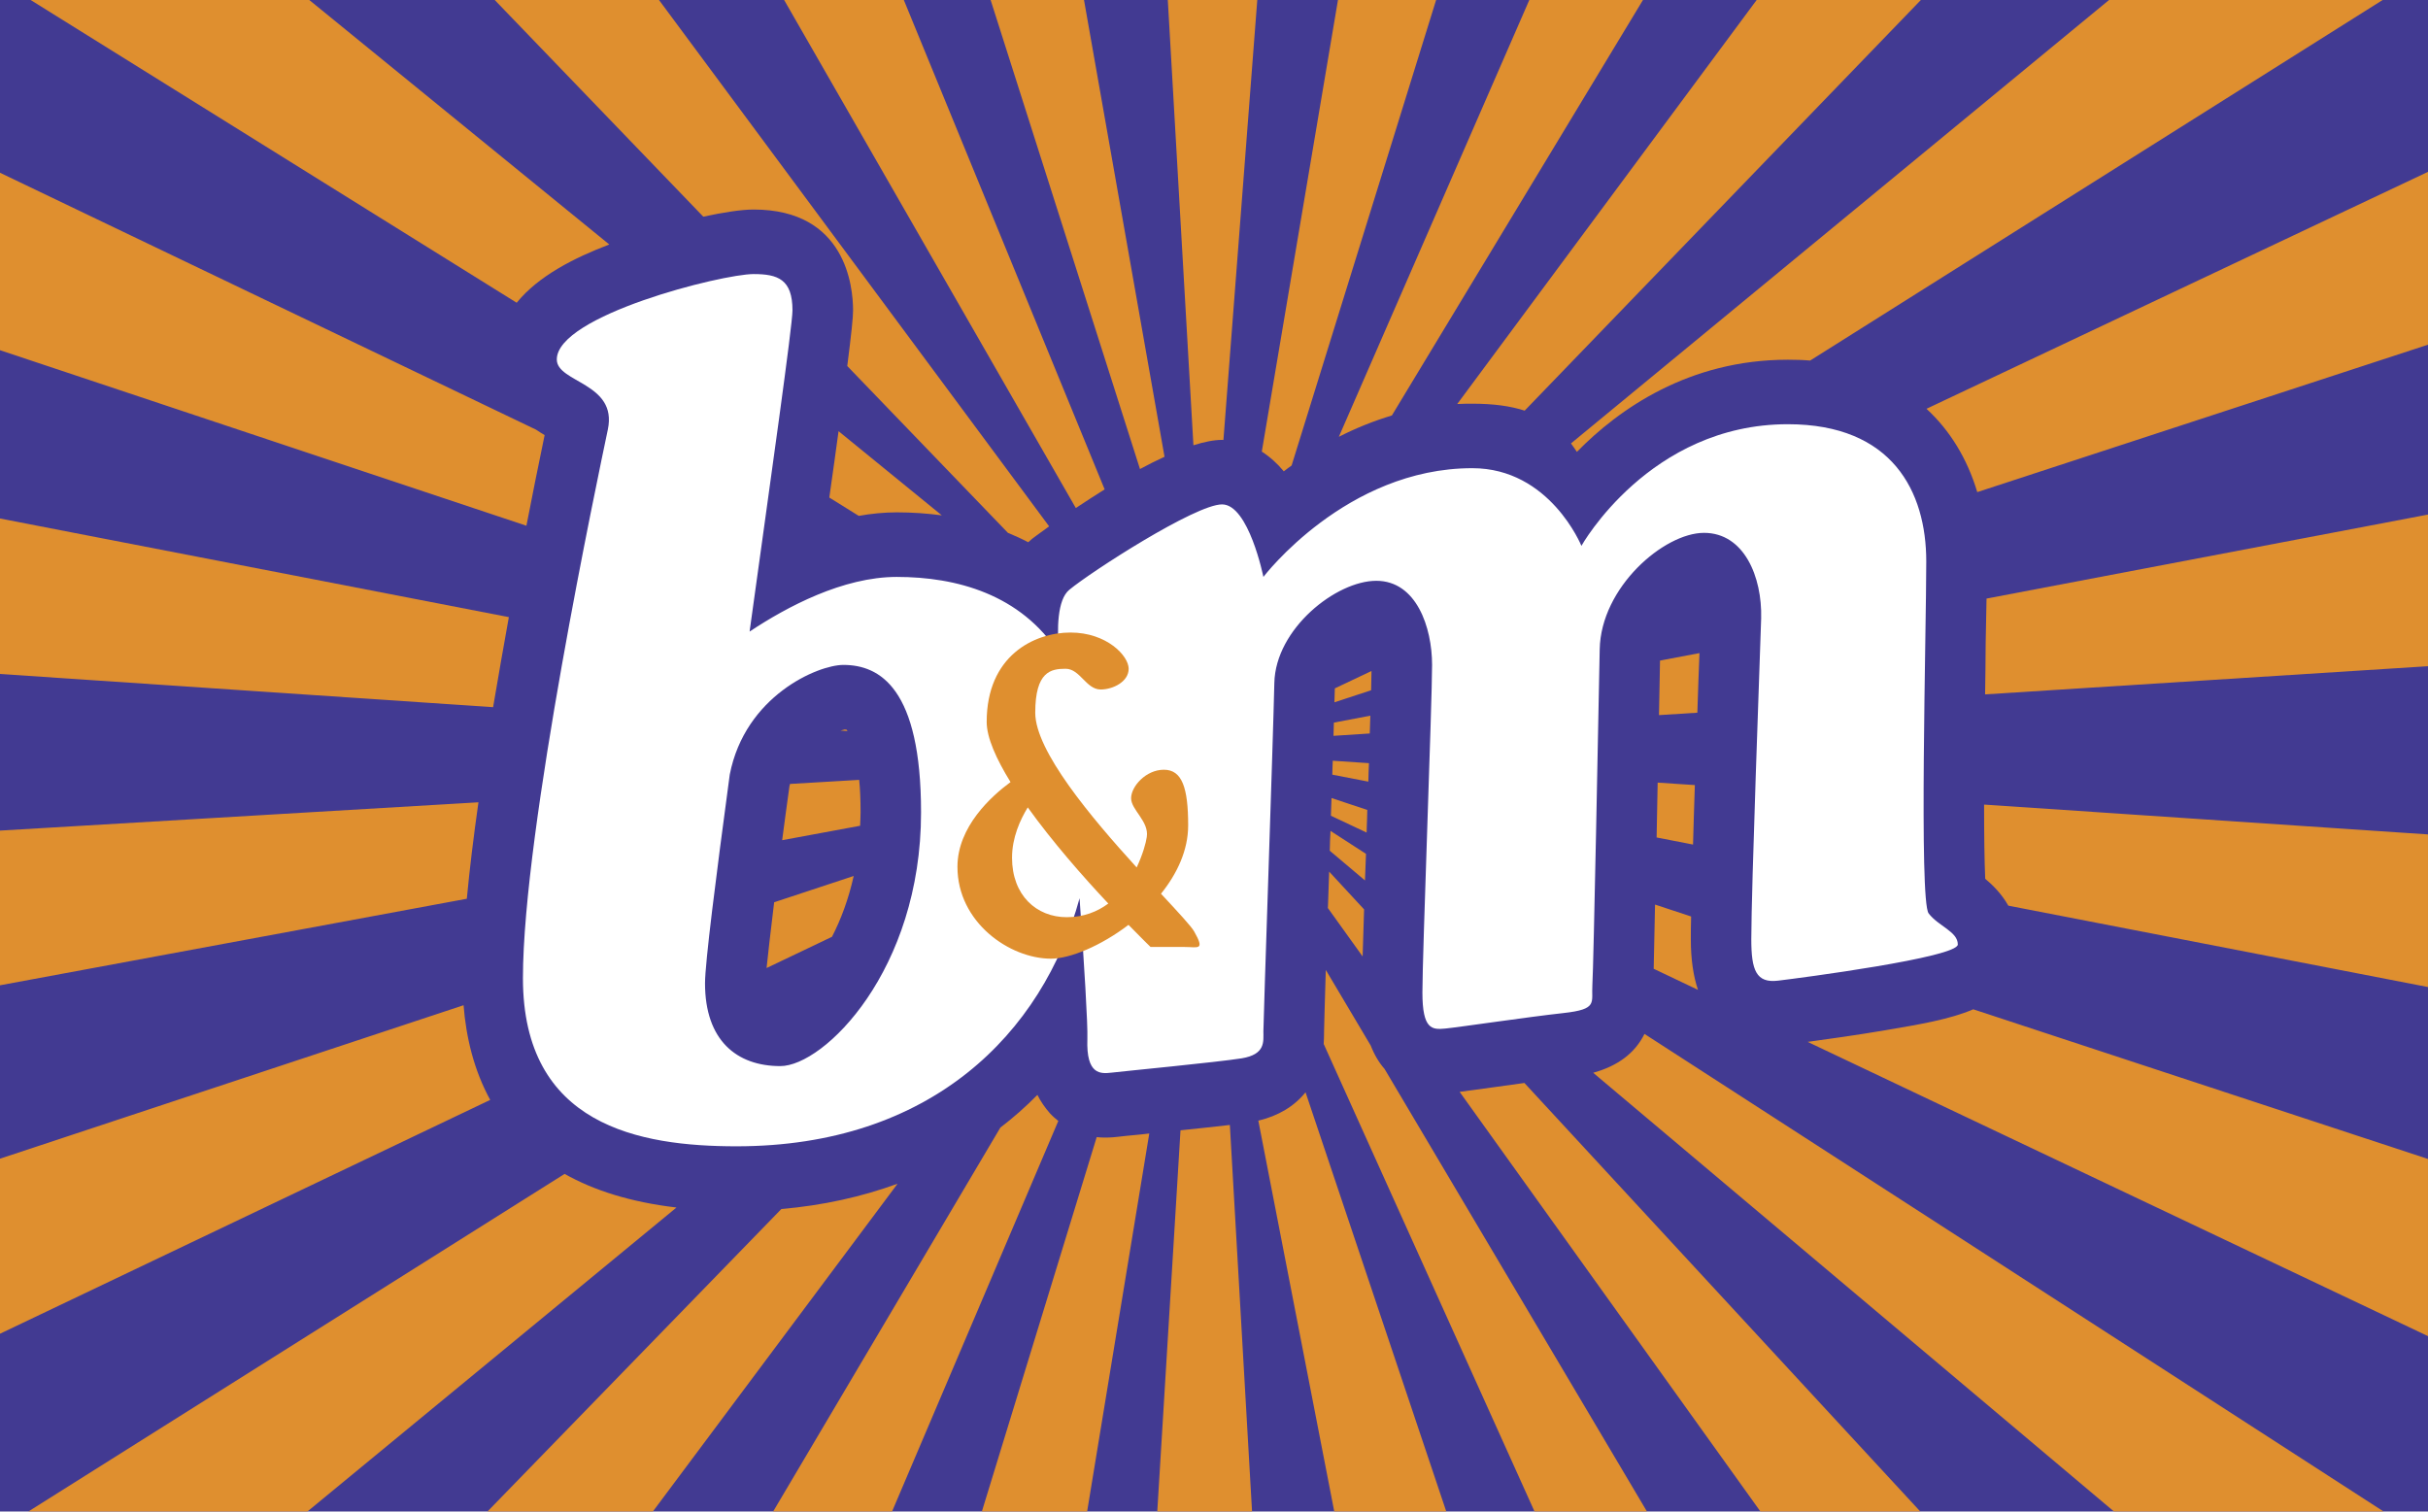
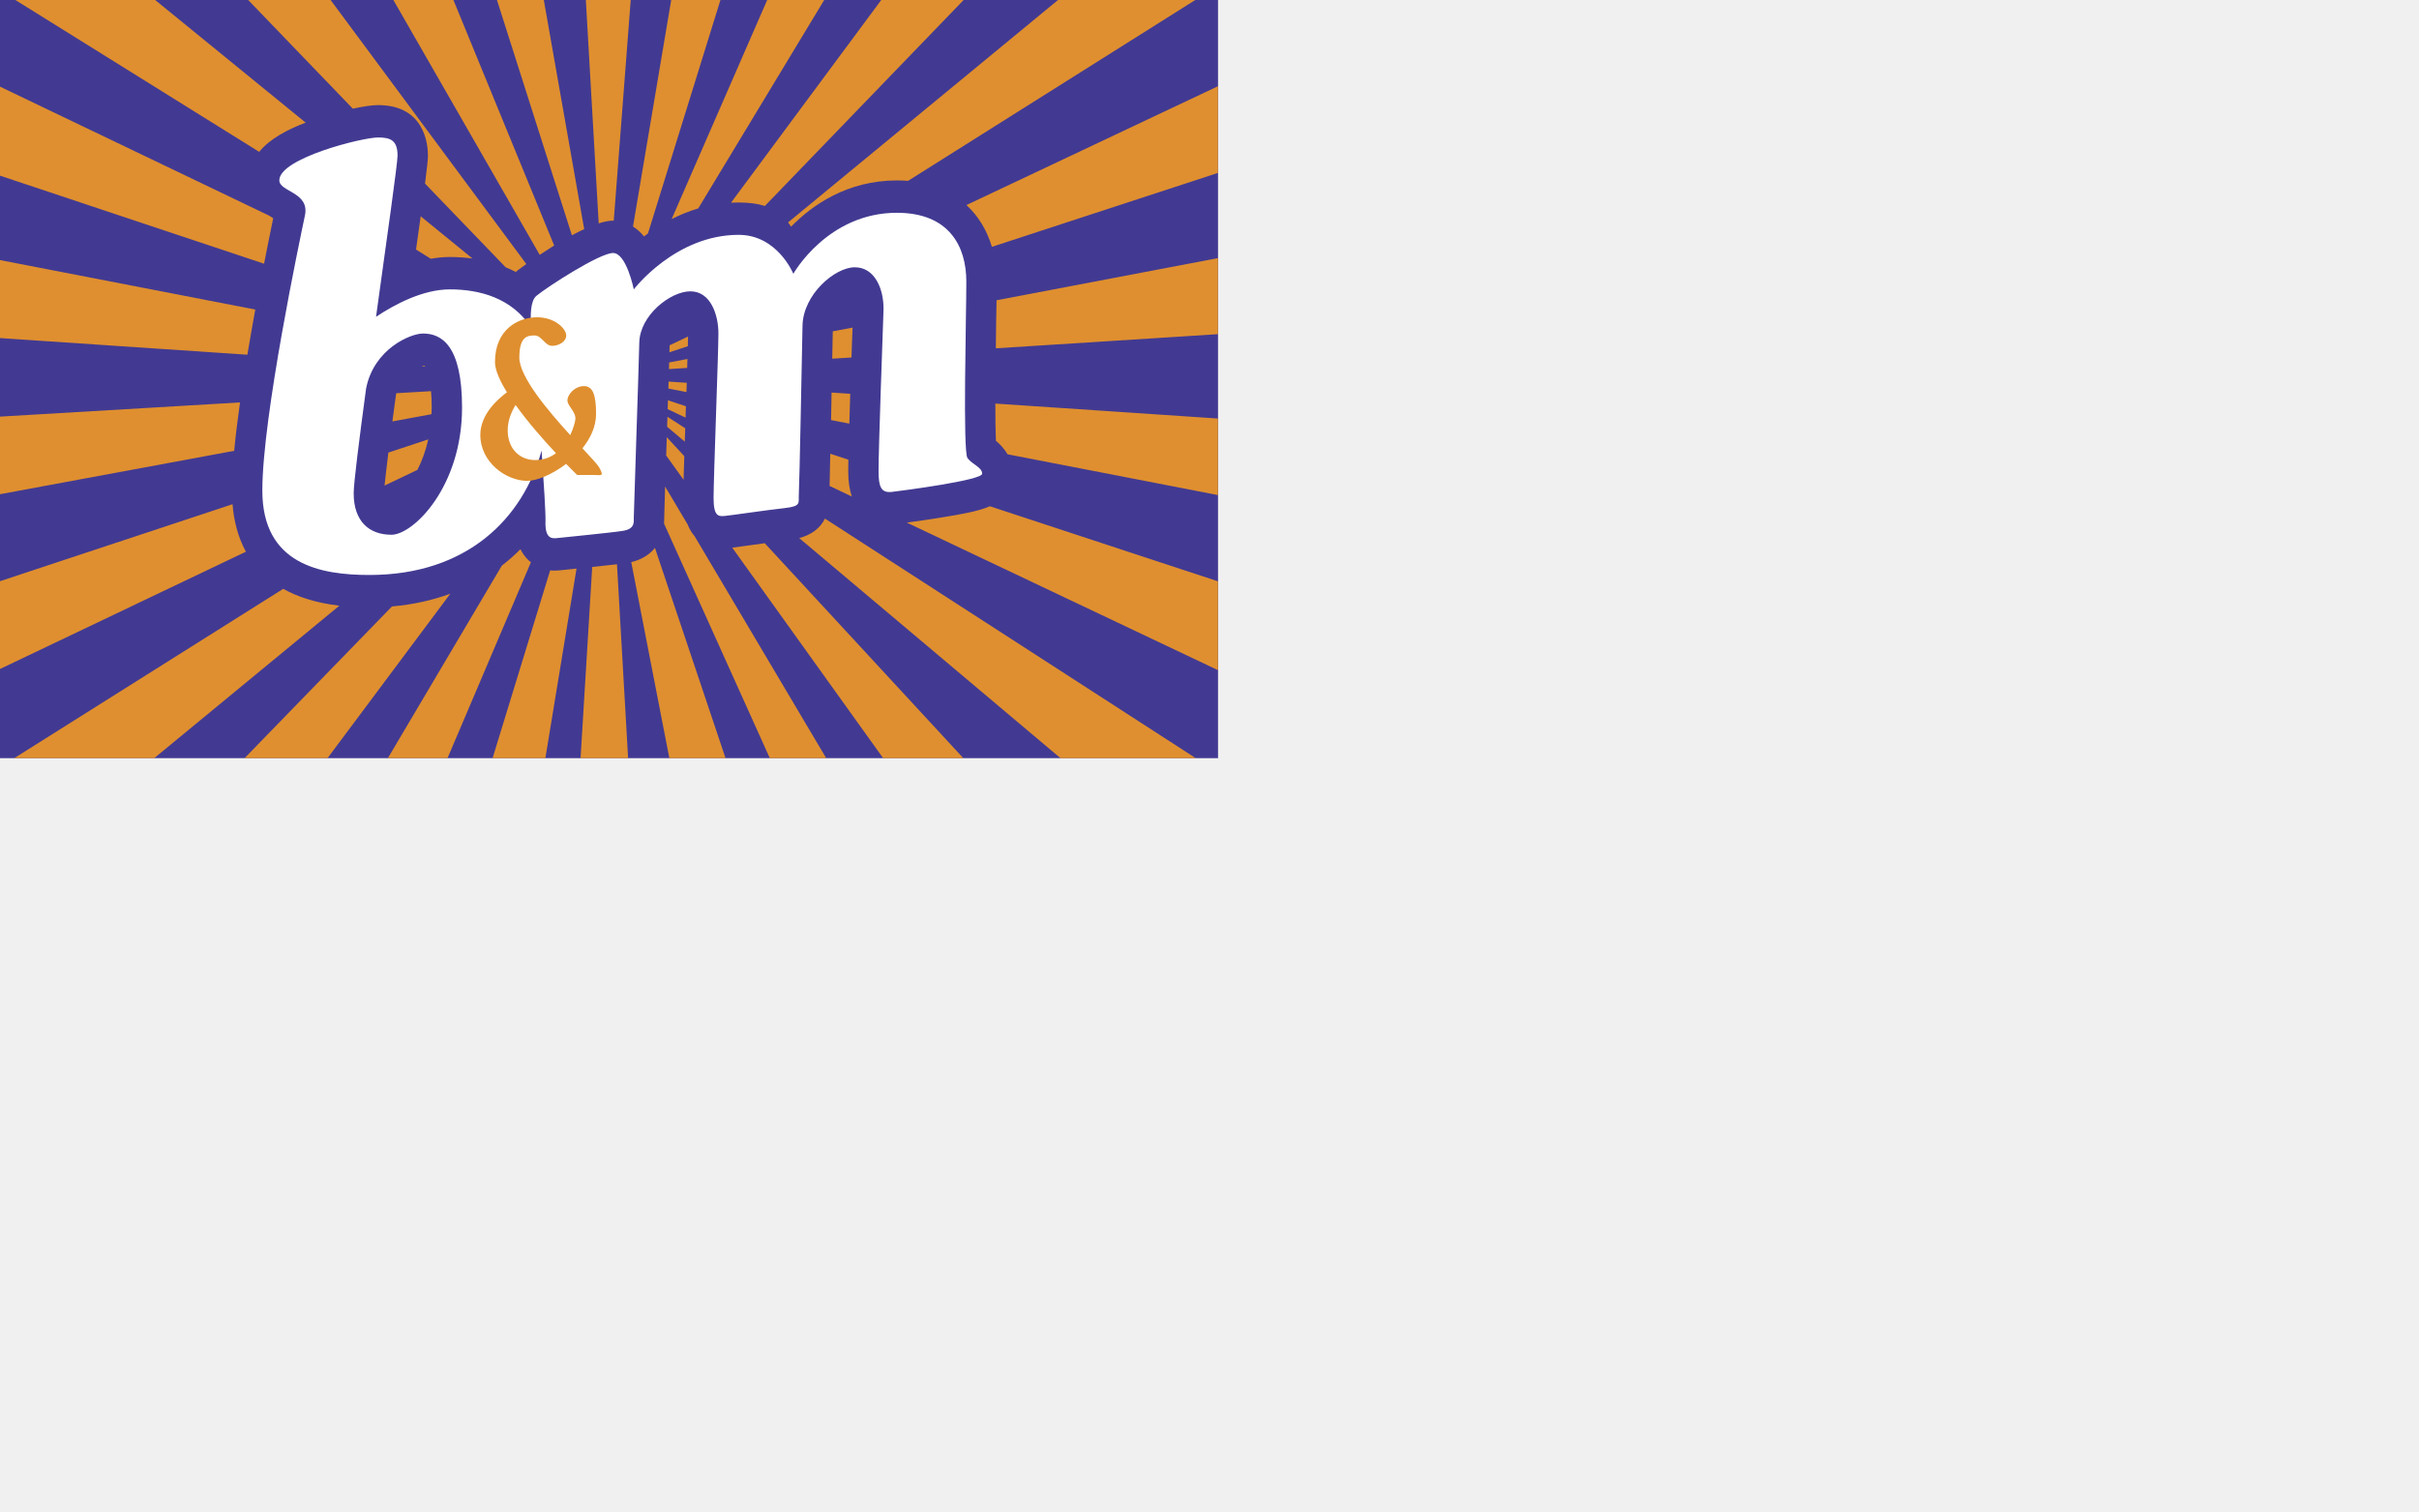
- <svg xmlns="http://www.w3.org/2000/svg" width="201.411mm" height="125.396mm" viewBox="0 0 201.411 125.396" version="1.1" id="svg1" xml:space="preserve">
+ <svg xmlns="http://www.w3.org/2000/svg" width="400mm" height="250mm" viewBox="0 0 400 250" version="1.1" id="svg1" xml:space="preserve">
  <defs id="defs1" />
  <g id="layer1" transform="translate(-4.27064,-82.16831)">
    <g id="g1" transform="matrix(0.5476685,0,0,0.5838872,4.27064,82.1683)" style="stroke-width:1;stroke-dasharray:none">
      <path fill="#423a92" d="M 0,0 H 367.76 V 214.76 H 0 Z" id="path1" style="stroke-width:1;stroke-dasharray:none" />
      <path d="m 266.074,0 -45.352,57.406 a 46.315,46.315 0 0 1 2.281,-0.047 c 3.211,0 5.793,0.334 7.932,0.988 L 290.947,0 Z m -34.435,0 -28.85,62.064 a 49.827,49.827 0 0 1 8.033,-3.031 L 248.854,0 Z m -106.026,70.695 4.459,2.602 c 1.898,-0.316 3.838,-0.5 5.762,-0.5 2.367,0 4.627,0.154 6.82,0.428 L 127.013,61.264 c -0.398,2.715 -0.847,5.834 -1.4,9.431 z M 202.658,0 191.121,64.166 a 14.19,14.19 0 0 1 3.328,2.803 c 0.381,-0.283 0.773,-0.545 1.186,-0.826 L 217.523,0 Z m 116.791,0 -81.5,63.006 c 0.305,0.383 0.611,0.787 0.896,1.201 6.346,-6.08 16.945,-13.096 31.953,-13.096 1.152,0 2.277,0.029 3.381,0.117 L 360.891,0 Z M 118.77,0 162.95,72.182 a 203.21,203.21 0 0 1 4.367,-2.648 L 136.899,0 Z M 4.641,0 78.26,43.016 c 3.305,-3.821 8.711,-6.377 14.027,-8.279 L 46.846,0 Z m 70.295,0 31.588,30.785 c 3.023,-0.609 5.76,-1.014 7.619,-1.014 13.975,0 15.068,10.963 15.068,14.326 0,1.029 -0.238,3.165 -0.879,7.91 l 24.334,23.703 c 1.057,0.408 2.086,0.844 3.076,1.334 0.195,-0.158 0.377,-0.328 0.588,-0.486 0.045,-0.027 0.994,-0.715 2.578,-1.77 L 99.816,0 Z m 105.828,63.266 c 1.604,-0.475 3.094,-0.764 4.336,-0.764 0.088,0 0.129,0.012 0.209,0.012 L 190.436,0 H 176.883 Z M 150.047,0 172.67,66.645 a 61.507,61.507 0 0 1 3.717,-1.744 L 164.191,0 Z m 106.057,133.455 c 0,-0.803 0.004,-1.912 0.045,-3.234 l -5.465,-1.693 c -0.09,4.125 -0.17,7.129 -0.205,9.123 l 6.709,2.994 c -0.686,-1.913 -1.084,-4.254 -1.084,-7.19 z M 207.025,117.41 c 0.021,-0.775 0.074,-1.551 0.074,-2.332 l -5.418,-1.686 c -0.035,0.826 -0.061,1.662 -0.094,2.514 l 5.412,2.391 c 0.021,-0.281 0.026,-0.592 0.026,-0.887 z m 49.688,-5.863 -5.633,-0.346 c -0.062,2.823 -0.1,5.418 -0.158,7.791 l 5.516,1.008 c 0.064,-2.682 0.185,-5.543 0.275,-8.453 z m -49.811,9.773 -5.375,-3.26 a 62.313,62.313 0 0 0 -0.109,2.818 l 5.33,4.221 c 0.037,-1.226 0.102,-2.503 0.154,-3.779 z M 82.494,61.818 C 82.107,61.607 81.644,61.342 81.195,61.05 L 0,24.545 v 25.213 l 79.734,24.943 a 930.7,930.7 0 0 1 2.76,-12.883 z m 125.244,33.52 -5.555,2.469 c -0.023,0.555 -0.027,1.207 -0.062,1.979 l 5.559,-1.711 c 0.017,-1.118 0.052,-2.046 0.058,-2.737 z M 77.074,87.686 0,73.672 v 22.09 l 74.689,4.717 c 0.764,-4.268 1.577,-8.567 2.385,-12.793 z m 52.232,36.779 -12.048,3.734 c -0.625,4.75 -0.949,7.621 -1.146,9.344 l 9.908,-4.439 c 1.328,-2.415 2.494,-5.299 3.286,-8.639 z m 127.95,-27.801 c 0.053,-1.402 0.1,-2.691 0.158,-3.867 l -5.977,1.059 -0.035,1.766 c -0.045,2.072 -0.086,4.066 -0.121,5.986 l 5.811,-0.344 c 0.066,-1.596 0.119,-3.141 0.164,-4.6 z M 130.35,115.432 c 0,-1.793 -0.07,-3.322 -0.213,-4.625 l -10.48,0.58 a 1.426,1.426 0 0 0 -0.082,0.324 c -0.412,2.83 -0.791,5.373 -1.104,7.668 l 11.809,-2.049 c 0.017,-0.617 0.07,-1.248 0.07,-1.898 z m 76.263,13.78 -5.289,-5.368 c -0.061,1.613 -0.117,3.232 -0.176,4.816 -0.018,0.119 -0.018,0.234 -0.02,0.357 l 5.264,6.881 c 0.063,-1.898 0.128,-4.166 0.221,-6.686 z m -78.414,-25.548 c -0.025,0 -0.135,-0.004 -0.281,-0.012 a 6.003,6.003 0 0 0 -0.6,0.152 l 1.062,0.07 a 1.204,1.204 0 0 0 -0.181,-0.21 z m 79.363,-1.978 -5.525,0.988 c -0.027,0.593 -0.039,1.226 -0.057,1.877 l 5.494,-0.334 c 0.026,-0.873 0.061,-1.725 0.088,-2.531 z m -0.21,6.748 -5.484,-0.344 c -0.041,0.637 -0.041,1.307 -0.068,1.979 l 5.459,0.99 c 0.005,-0.885 0.065,-1.764 0.093,-2.625 z M 70.215,142.828 0,164.633 v 24.871 l 74.25,-33.223 c -2.467,-4.228 -3.654,-8.886 -4.035,-13.453 z m 171.099,9.598 78.879,62.334 h 40.838 L 249.084,146.906 c -1.424,2.698 -4.01,4.549 -7.77,5.52 z M 72.469,113.996 0,118.016 v 21.979 L 70.707,127.7 c 0.422,-4.225 1.029,-8.852 1.762,-13.704 z m 135.147,34.557 -6.802,-10.738 c -0.143,4.627 -0.264,8.203 -0.264,8.764 v 0.117 c 0,0.568 -0.018,1.104 -0.055,1.635 l 31.934,66.43 h 17.029 l -39.744,-62.883 c -0.816,-0.862 -1.528,-1.96 -2.098,-3.325 z m 18.693,5.918 c -2.355,0.307 -4.074,0.527 -5.221,0.668 l 45.555,59.621 h 24.213 l -59.959,-60.885 a 524.66,524.66 0 0 0 -4.588,0.596 z m 74.384,-29.608 c 1.096,0.85 2.467,2.109 3.504,3.82 l 63.562,11.562 v -21.686 l -67.236,-4.238 c 0,4.267 0.053,8.07 0.17,10.542 z m -8.896,-66.779 c 3.559,3.076 6.17,7.074 7.693,11.838 L 367.76,48.975 V 24.418 Z m 8.965,33.316 a 561.628,561.628 0 0 1 -0.086,7.262 L 367.76,94.66 V 73.113 l -66.867,11.936 c -0.053,1.881 -0.079,4.031 -0.131,6.351 z m -15.153,54.975 c -4.334,0.695 -8.781,1.27 -11.811,1.662 l 93.961,41.807 v -25.17 l -68.877,-21.266 c -3.527,1.424 -8.146,2.153 -13.273,2.967 z m -95.015,12.854 11.502,55.531 h 16.965 l -21.316,-59.562 c -1.679,1.974 -4.132,3.363 -7.151,4.031 z M 85.52,166.795 4.301,214.76 h 42.266 l 55.898,-43.189 c -7.004,-0.77 -12.553,-2.456 -16.945,-4.776 z m 73.511,-8.607 c -0.775,-0.832 -1.424,-1.713 -1.898,-2.619 a 52.694,52.694 0 0 1 -5.615,4.65 l -34.41,54.541 h 18.01 l 25.18,-55.488 c -0.443,-0.336 -0.88,-0.688 -1.267,-1.084 z M 118.348,171.785 73.84,214.76 h 25.049 l 37.062,-46.57 c -5.433,1.863 -11.328,3.087 -17.603,3.595 z m 51.06,-10.271 c -0.383,0.049 -1.148,0.119 -1.992,0.119 -0.441,0 -0.879,-0.014 -1.303,-0.066 l -17.391,53.193 h 15.943 l 9.412,-53.707 c -0.412,0.047 -0.828,0.092 -1.23,0.133 -1.74,0.152 -3.017,0.271 -3.439,0.328 z m 9.399,-0.914 -3.518,54.16 h 14.355 l -3.361,-54.92 a 661.75,661.75 0 0 1 -7.476,0.76 z" fill="#df8f2f" id="path2" style="stroke-width:1;stroke-dasharray:none" />
      <path d="m 292.121,129.775 c -1.465,-1.84 -0.357,-40.078 -0.357,-50.012 0,-9.93 -5.15,-19.488 -20.965,-19.488 -20.967,0 -31.268,17.285 -31.268,17.285 0,0 -4.768,-11.037 -16.527,-11.037 -19.131,0 -31.641,15.449 -31.641,15.449 0,0 -2.221,-10.305 -6.264,-10.305 -4.037,0 -19.842,9.568 -23.141,12.139 -1.82,1.408 -1.885,5.574 -1.551,9.043 -5.807,-8.428 -15.562,-10.877 -24.58,-10.877 -8.129,0 -16.611,4.227 -22.289,7.766 3.252,-22.068 6.496,-43.465 6.496,-45.641 0,-4.412 -2.215,-5.156 -5.893,-5.156 -4.771,0 -29.803,5.885 -29.803,12.135 0,3.307 9.211,3.307 7.734,9.934 -1.475,6.625 -12.865,57.006 -12.865,77.959 0,20.959 17.648,23.904 32.354,23.904 29.432,0 46.361,-16.02 51.957,-35.242 0.697,9.385 1.26,17.895 1.182,19.986 -0.197,5.148 2.018,4.967 3.697,4.787 1.643,-0.189 15.99,-1.479 19.664,-2.029 3.656,-0.561 3.301,-2.389 3.301,-3.867 0,-1.475 1.48,-41.736 1.658,-49.465 0.174,-7.715 9.373,-14.52 15.439,-14.52 6.092,0 8.453,6.621 8.453,11.953 0,5.326 -1.465,41.186 -1.465,46.52 0,5.326 1.465,5.326 3.48,5.145 2.039,-0.184 12.533,-1.652 17.873,-2.199 5.318,-0.551 4.213,-1.469 4.393,-4.051 0.182,-2.568 0.926,-38.797 1.109,-47.621 0.168,-8.83 9.742,-16.559 15.797,-16.559 6.088,0 8.816,6.262 8.658,12.146 -0.197,5.881 -1.494,38.611 -1.494,45.598 0,4.416 0.744,6.252 4.051,5.883 3.322,-0.369 27.229,-3.305 27.229,-5.143 0.002,-1.843 -2.941,-2.582 -4.422,-4.42 z m -173.932,21.702 c -6.627,0 -11.402,-3.678 -11.402,-11.77 0,-2.842 1.636,-14.943 3.744,-29.639 2.32,-11.189 13.342,-15.592 17.209,-15.592 5.52,0 11.768,3.307 11.768,20.955 0,22.44 -14.696,36.046 -21.319,36.046 z" fill="#ffffff" id="path3" style="stroke-width:1;stroke-dasharray:none" />
      <path d="m 180.879,132.352 c -0.438,-0.738 -2.414,-2.725 -5.025,-5.365 2.432,-2.836 4.113,-6.16 4.113,-9.717 0,-5.326 -0.916,-7.902 -3.676,-7.902 -2.742,0 -4.967,2.389 -4.967,4.049 0,1.662 2.754,3.299 2.373,5.514 -0.111,0.79 -0.605,2.479 -1.529,4.322 -6.91,-7.119 -15.363,-16.557 -15.363,-21.979 0,-5.881 2.385,-6.252 4.598,-6.252 2.191,0 3.102,2.945 5.316,2.945 1.861,0 4.236,-1.105 4.236,-2.945 0,-1.844 -3.324,-5.148 -8.812,-5.148 -5.52,0 -12.693,3.305 -12.693,12.697 0,2.242 1.449,5.26 3.611,8.553 -2.889,1.988 -8.039,6.34 -8.039,12.037 0,7.908 7.92,13.053 14.168,13.053 2.889,0 7.557,-1.816 11.74,-4.805 2.016,1.941 3.342,3.143 3.342,3.143 h 5.16 c 2.017,-0.001 3.119,0.565 1.447,-2.2 z m -27.59,-10.481 c 0,-2.863 1.234,-5.396 2.383,-7.15 3.709,4.852 8.402,9.879 12.199,13.66 -1.668,1.158 -3.719,1.939 -6.293,1.939 -4.603,0 -8.289,-3.123 -8.289,-8.449 z" fill="#df8f2f" id="path4" style="stroke-width:1;stroke-dasharray:none" />
    </g>
  </g>
</svg>
